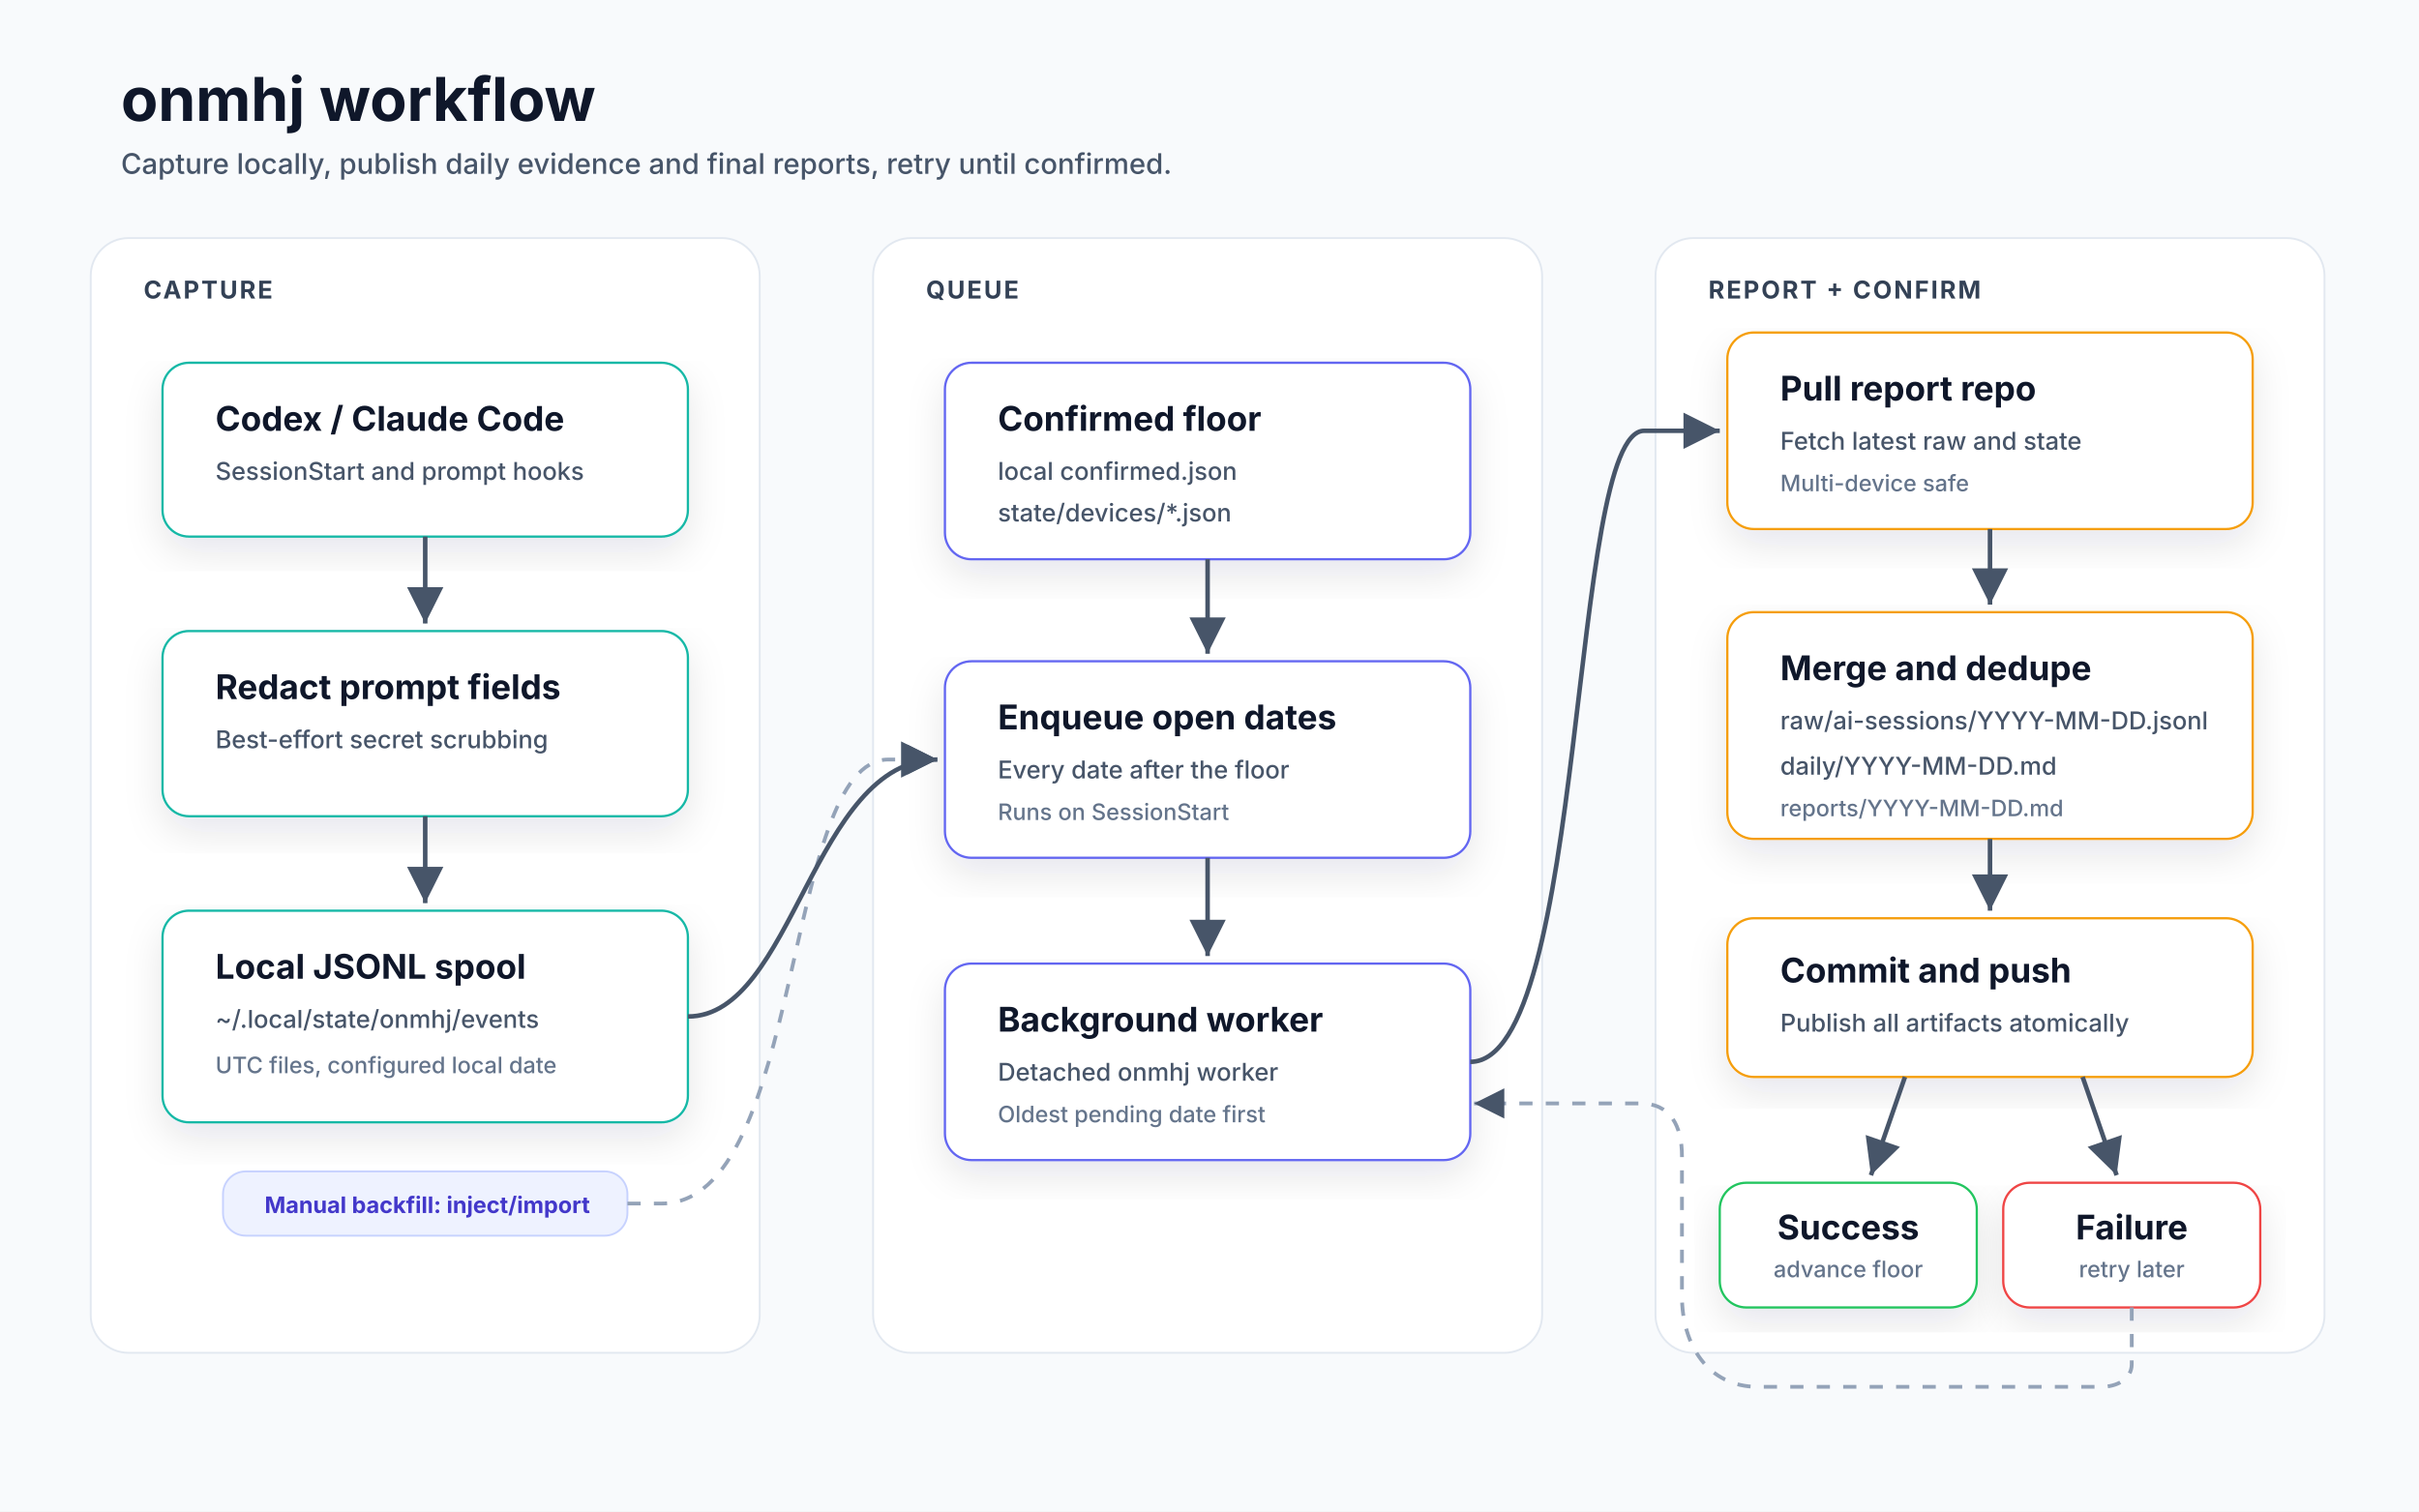
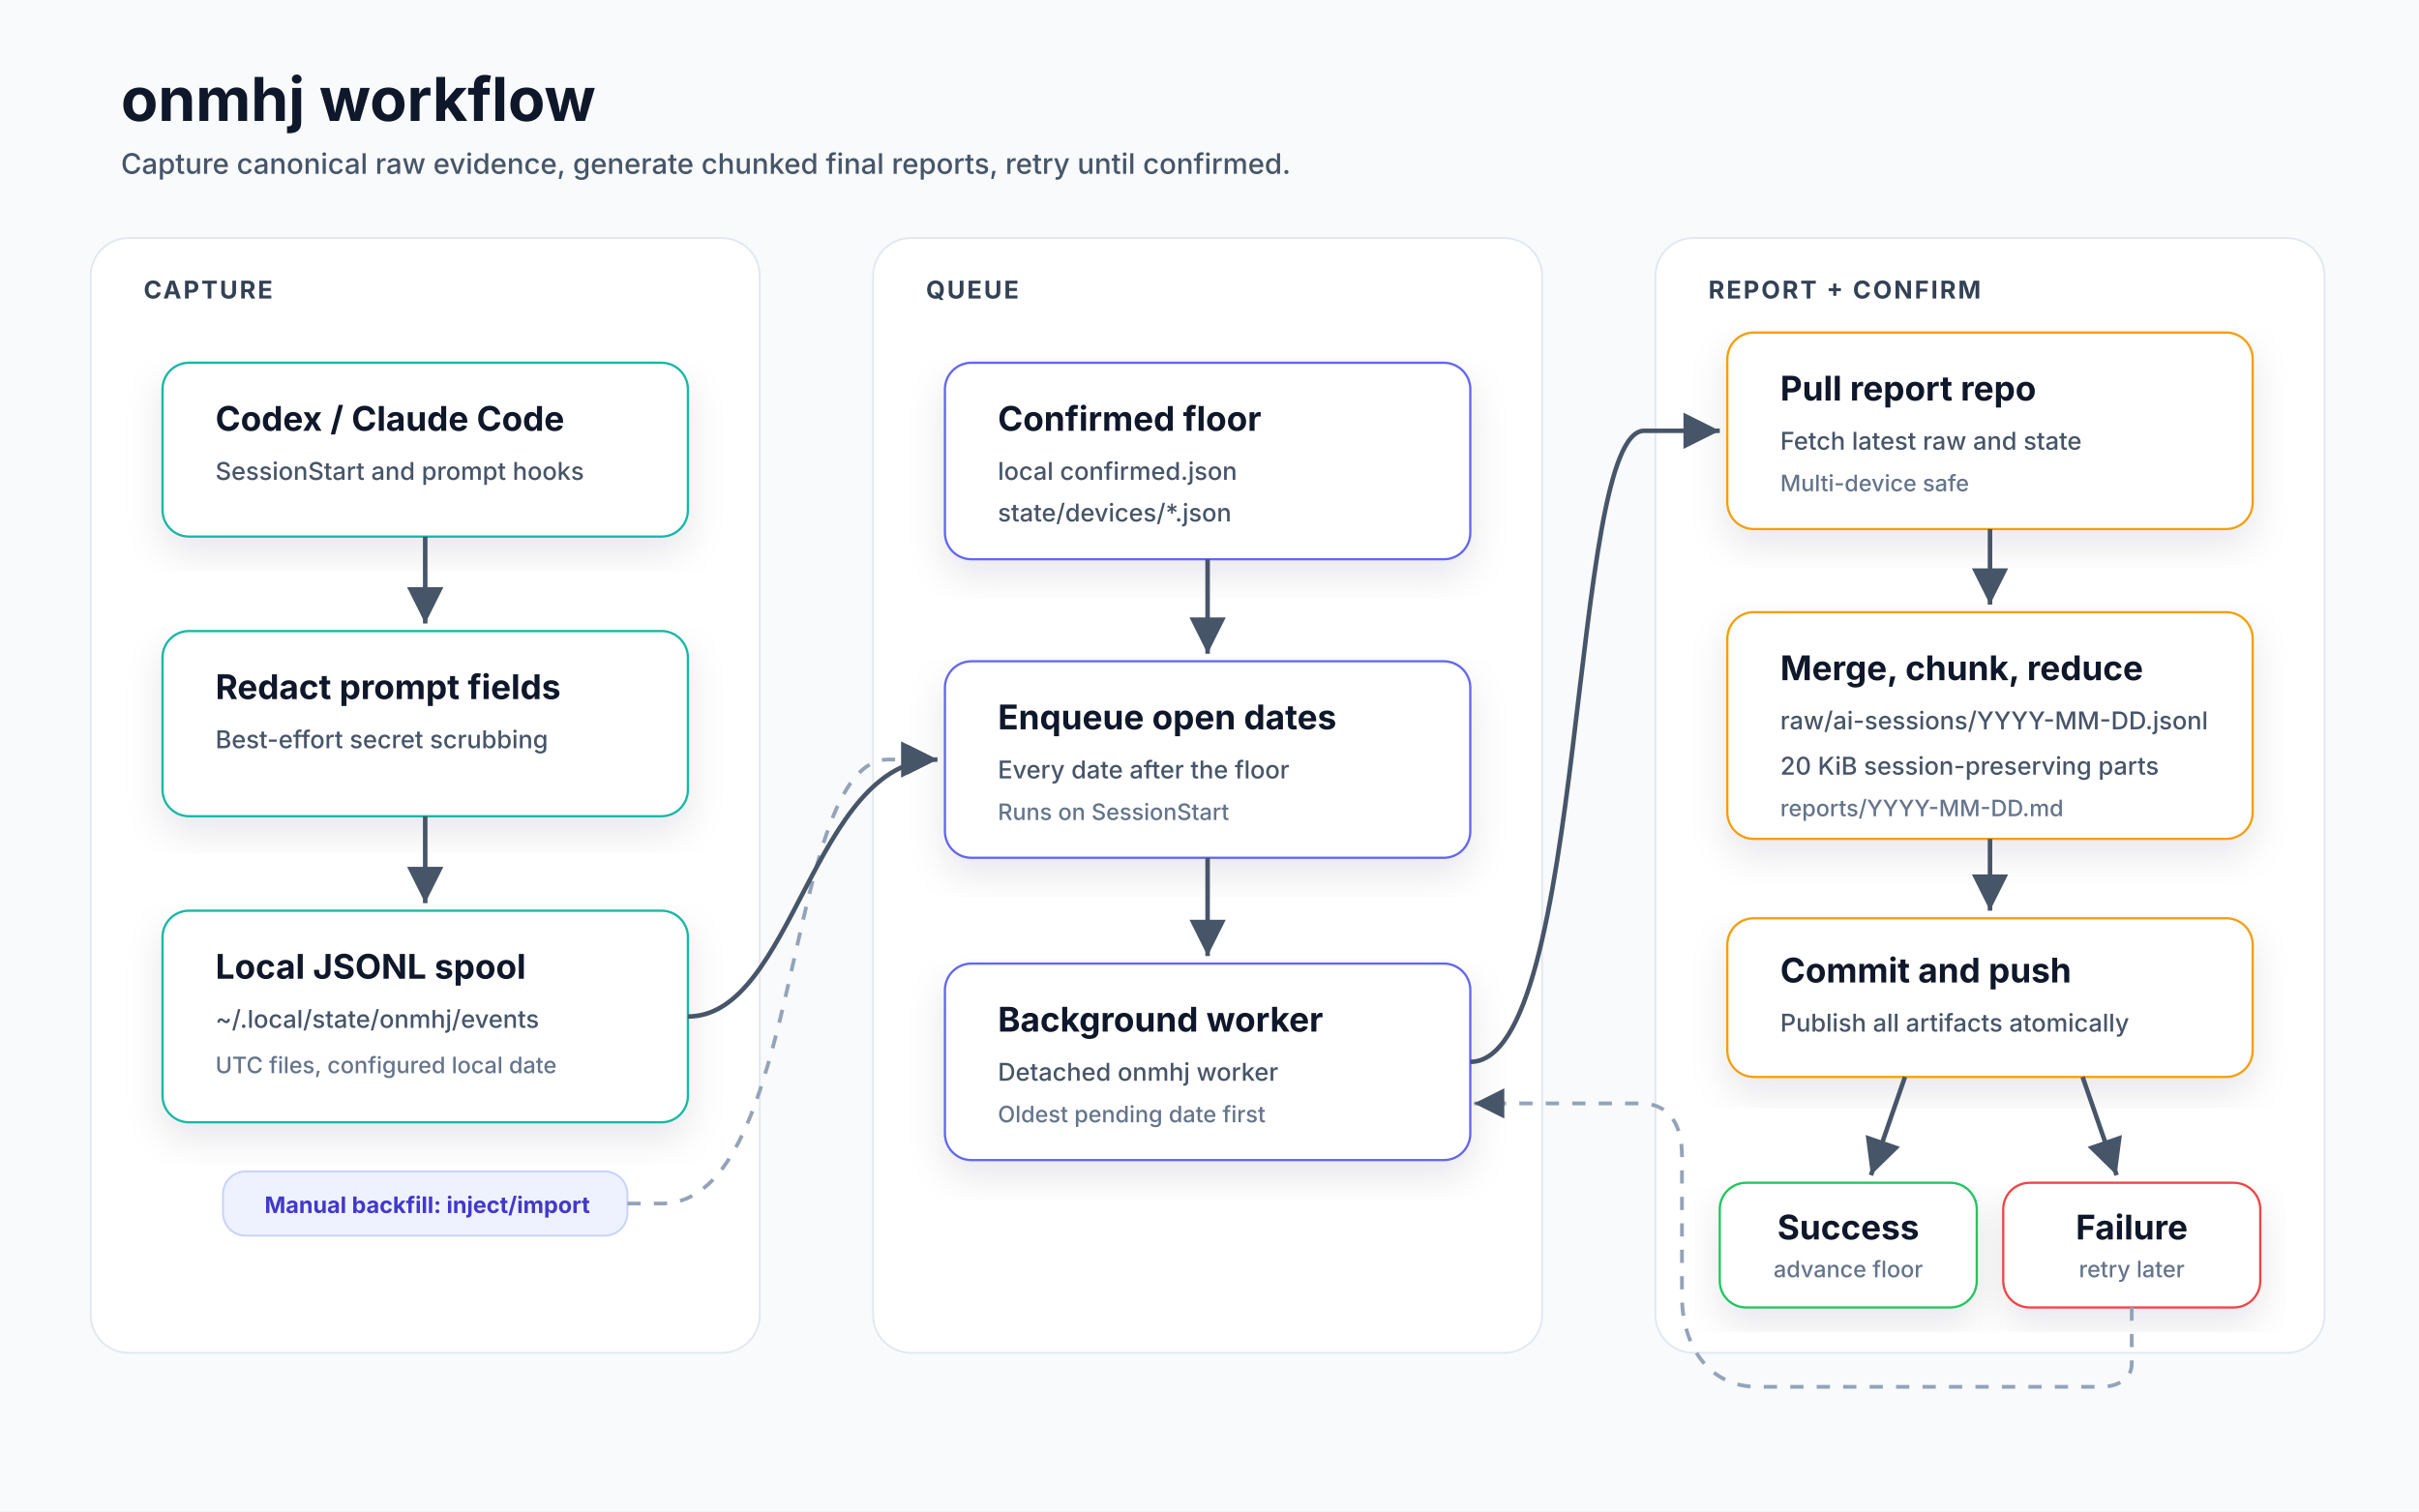
<svg xmlns="http://www.w3.org/2000/svg" width="1280" height="800" viewBox="0 0 1280 800" role="img" aria-labelledby="title desc">
  <defs>
    <marker id="arrow" markerWidth="12" markerHeight="12" refX="10" refY="6" orient="auto" markerUnits="strokeWidth">
      <path d="M2,2 L10,6 L2,10 Z" fill="#475569" />
    </marker>
    <filter id="shadow" x="-10%" y="-10%" width="120%" height="130%">
      <feDropShadow dx="0" dy="8" stdDeviation="10" flood-color="#0f172a" flood-opacity="0.10" />
    </filter>
    <style>
      .bg { fill: #f8fafc; }
      .title { fill: #0f172a; font: 700 32px ui-sans-serif, system-ui, -apple-system, BlinkMacSystemFont, "Segoe UI", sans-serif; }
      .subtitle { fill: #475569; font: 500 15px ui-sans-serif, system-ui, -apple-system, BlinkMacSystemFont, "Segoe UI", sans-serif; }
      .lane-label { fill: #334155; font: 700 13px ui-sans-serif, system-ui, -apple-system, BlinkMacSystemFont, "Segoe UI", sans-serif; letter-spacing: 0.08em; }
      .card { fill: #ffffff; stroke: #cbd5e1; stroke-width: 1.2; filter: url(#shadow); }
      .card-capture { stroke: #14b8a6; }
      .card-queue { stroke: #6366f1; }
      .card-flush { stroke: #f59e0b; }
      .card-done { stroke: #22c55e; }
      .card-fail { stroke: #ef4444; }
      .card-title { fill: #0f172a; font: 700 18px ui-sans-serif, system-ui, -apple-system, BlinkMacSystemFont, "Segoe UI", sans-serif; }
      .card-text { fill: #475569; font: 500 13px ui-sans-serif, system-ui, -apple-system, BlinkMacSystemFont, "Segoe UI", sans-serif; }
      .small { fill: #64748b; font: 500 12px ui-sans-serif, system-ui, -apple-system, BlinkMacSystemFont, "Segoe UI", sans-serif; }
      .chip { fill: #eef2ff; stroke: #c7d2fe; }
      .chip-text { fill: #4338ca; font: 700 12px ui-sans-serif, system-ui, -apple-system, BlinkMacSystemFont, "Segoe UI", sans-serif; }
      .line { fill: none; stroke: #475569; stroke-width: 2.4; marker-end: url(#arrow); }
      .line-soft { fill: none; stroke: #94a3b8; stroke-width: 2; marker-end: url(#arrow); stroke-dasharray: 7 7; }
      .lane { fill: #ffffff; stroke: #e2e8f0; stroke-width: 1; }
    </style>
  </defs>
  <rect class="bg" x="0" y="0" width="1280" height="800" />
  <text class="title" x="64" y="64">onmhj workflow</text>
-   <text class="subtitle" x="64" y="92">Capture locally, publish daily evidence and final reports, retry until confirmed.</text>
+   <text class="subtitle" x="64" y="92">Capture canonical raw evidence, generate chunked final reports, retry until confirmed.</text>
  <rect class="lane" x="48" y="126" width="354" height="590" rx="20" />
  <rect class="lane" x="462" y="126" width="354" height="590" rx="20" />
  <rect class="lane" x="876" y="126" width="354" height="590" rx="20" />
  <text class="lane-label" x="76" y="158">CAPTURE</text>
  <text class="lane-label" x="490" y="158">QUEUE</text>
  <text class="lane-label" x="904" y="158">REPORT + CONFIRM</text>
  <rect class="card card-capture" x="86" y="192" width="278" height="92" rx="14" />
  <text class="card-title" x="114" y="228">Codex / Claude Code</text>
  <text class="card-text" x="114" y="254">SessionStart and prompt hooks</text>
  <rect class="card card-capture" x="86" y="334" width="278" height="98" rx="14" />
  <text class="card-title" x="114" y="370">Redact prompt fields</text>
  <text class="card-text" x="114" y="396">Best-effort secret scrubbing</text>
  <rect class="card card-capture" x="86" y="482" width="278" height="112" rx="14" />
  <text class="card-title" x="114" y="518">Local JSONL spool</text>
  <text class="card-text" x="114" y="544">~/.local/state/onmhj/events</text>
  <text class="small" x="114" y="568">UTC files, configured local date</text>
  <rect class="chip" x="118" y="620" width="214" height="34" rx="12" />
  <text class="chip-text" x="140" y="642">Manual backfill: inject/import</text>
  <rect class="card card-queue" x="500" y="192" width="278" height="104" rx="14" />
  <text class="card-title" x="528" y="228">Confirmed floor</text>
  <text class="card-text" x="528" y="254">local confirmed.json</text>
  <text class="card-text" x="528" y="276">state/devices/*.json</text>
  <rect class="card card-queue" x="500" y="350" width="278" height="104" rx="14" />
  <text class="card-title" x="528" y="386">Enqueue open dates</text>
  <text class="card-text" x="528" y="412">Every date after the floor</text>
  <text class="small" x="528" y="434">Runs on SessionStart</text>
  <rect class="card card-queue" x="500" y="510" width="278" height="104" rx="14" />
  <text class="card-title" x="528" y="546">Background worker</text>
  <text class="card-text" x="528" y="572">Detached onmhj worker</text>
  <text class="small" x="528" y="594">Oldest pending date first</text>
  <rect class="card card-flush" x="914" y="176" width="278" height="104" rx="14" />
  <text class="card-title" x="942" y="212">Pull report repo</text>
  <text class="card-text" x="942" y="238">Fetch latest raw and state</text>
  <text class="small" x="942" y="260">Multi-device safe</text>
  <rect class="card card-flush" x="914" y="324" width="278" height="120" rx="14" />
-   <text class="card-title" x="942" y="360">Merge and dedupe</text>
+   <text class="card-title" x="942" y="360">Merge, chunk, reduce</text>
  <text class="card-text" x="942" y="386">raw/ai-sessions/YYYY-MM-DD.jsonl</text>
-   <text class="card-text" x="942" y="410">daily/YYYY-MM-DD.md</text>
+   <text class="card-text" x="942" y="410">20 KiB session-preserving parts</text>
  <text class="small" x="942" y="432">reports/YYYY-MM-DD.md</text>
  <rect class="card card-flush" x="914" y="486" width="278" height="84" rx="14" />
  <text class="card-title" x="942" y="520">Commit and push</text>
  <text class="card-text" x="942" y="546">Publish all artifacts atomically</text>
  <rect class="card card-done" x="910" y="626" width="136" height="66" rx="14" />
  <text class="card-title" x="978" y="656" text-anchor="middle">Success</text>
  <text class="small" x="978" y="676" text-anchor="middle">advance floor</text>
  <rect class="card card-fail" x="1060" y="626" width="136" height="66" rx="14" />
  <text class="card-title" x="1128" y="656" text-anchor="middle">Failure</text>
  <text class="small" x="1128" y="676" text-anchor="middle">retry later</text>
  <path class="line" d="M225 284 L225 330" />
  <path class="line" d="M225 432 L225 478" />
  <path class="line-soft" d="M332 637 L350 637 C426 637 414 402 470 402 L496 402" />
  <path class="line" d="M364 538 C420 538 430 402 496 402" />
  <path class="line" d="M639 296 L639 346" />
  <path class="line" d="M639 454 L639 506" />
  <path class="line" d="M778 562 C840 562 830 228 870 228 L910 228" />
  <path class="line" d="M1053 280 L1053 320" />
  <path class="line" d="M1053 444 L1053 482" />
  <path class="line" d="M1008 570 L990 622" />
  <path class="line" d="M1102 570 L1120 622" />
  <path class="line-soft" d="M1128 692 L1128 722 C1128 730 1120 734 1112 734 L930 734 C904 734 890 712 890 686 L890 612 C890 596 884 584 868 584 L780 584" />
</svg>
